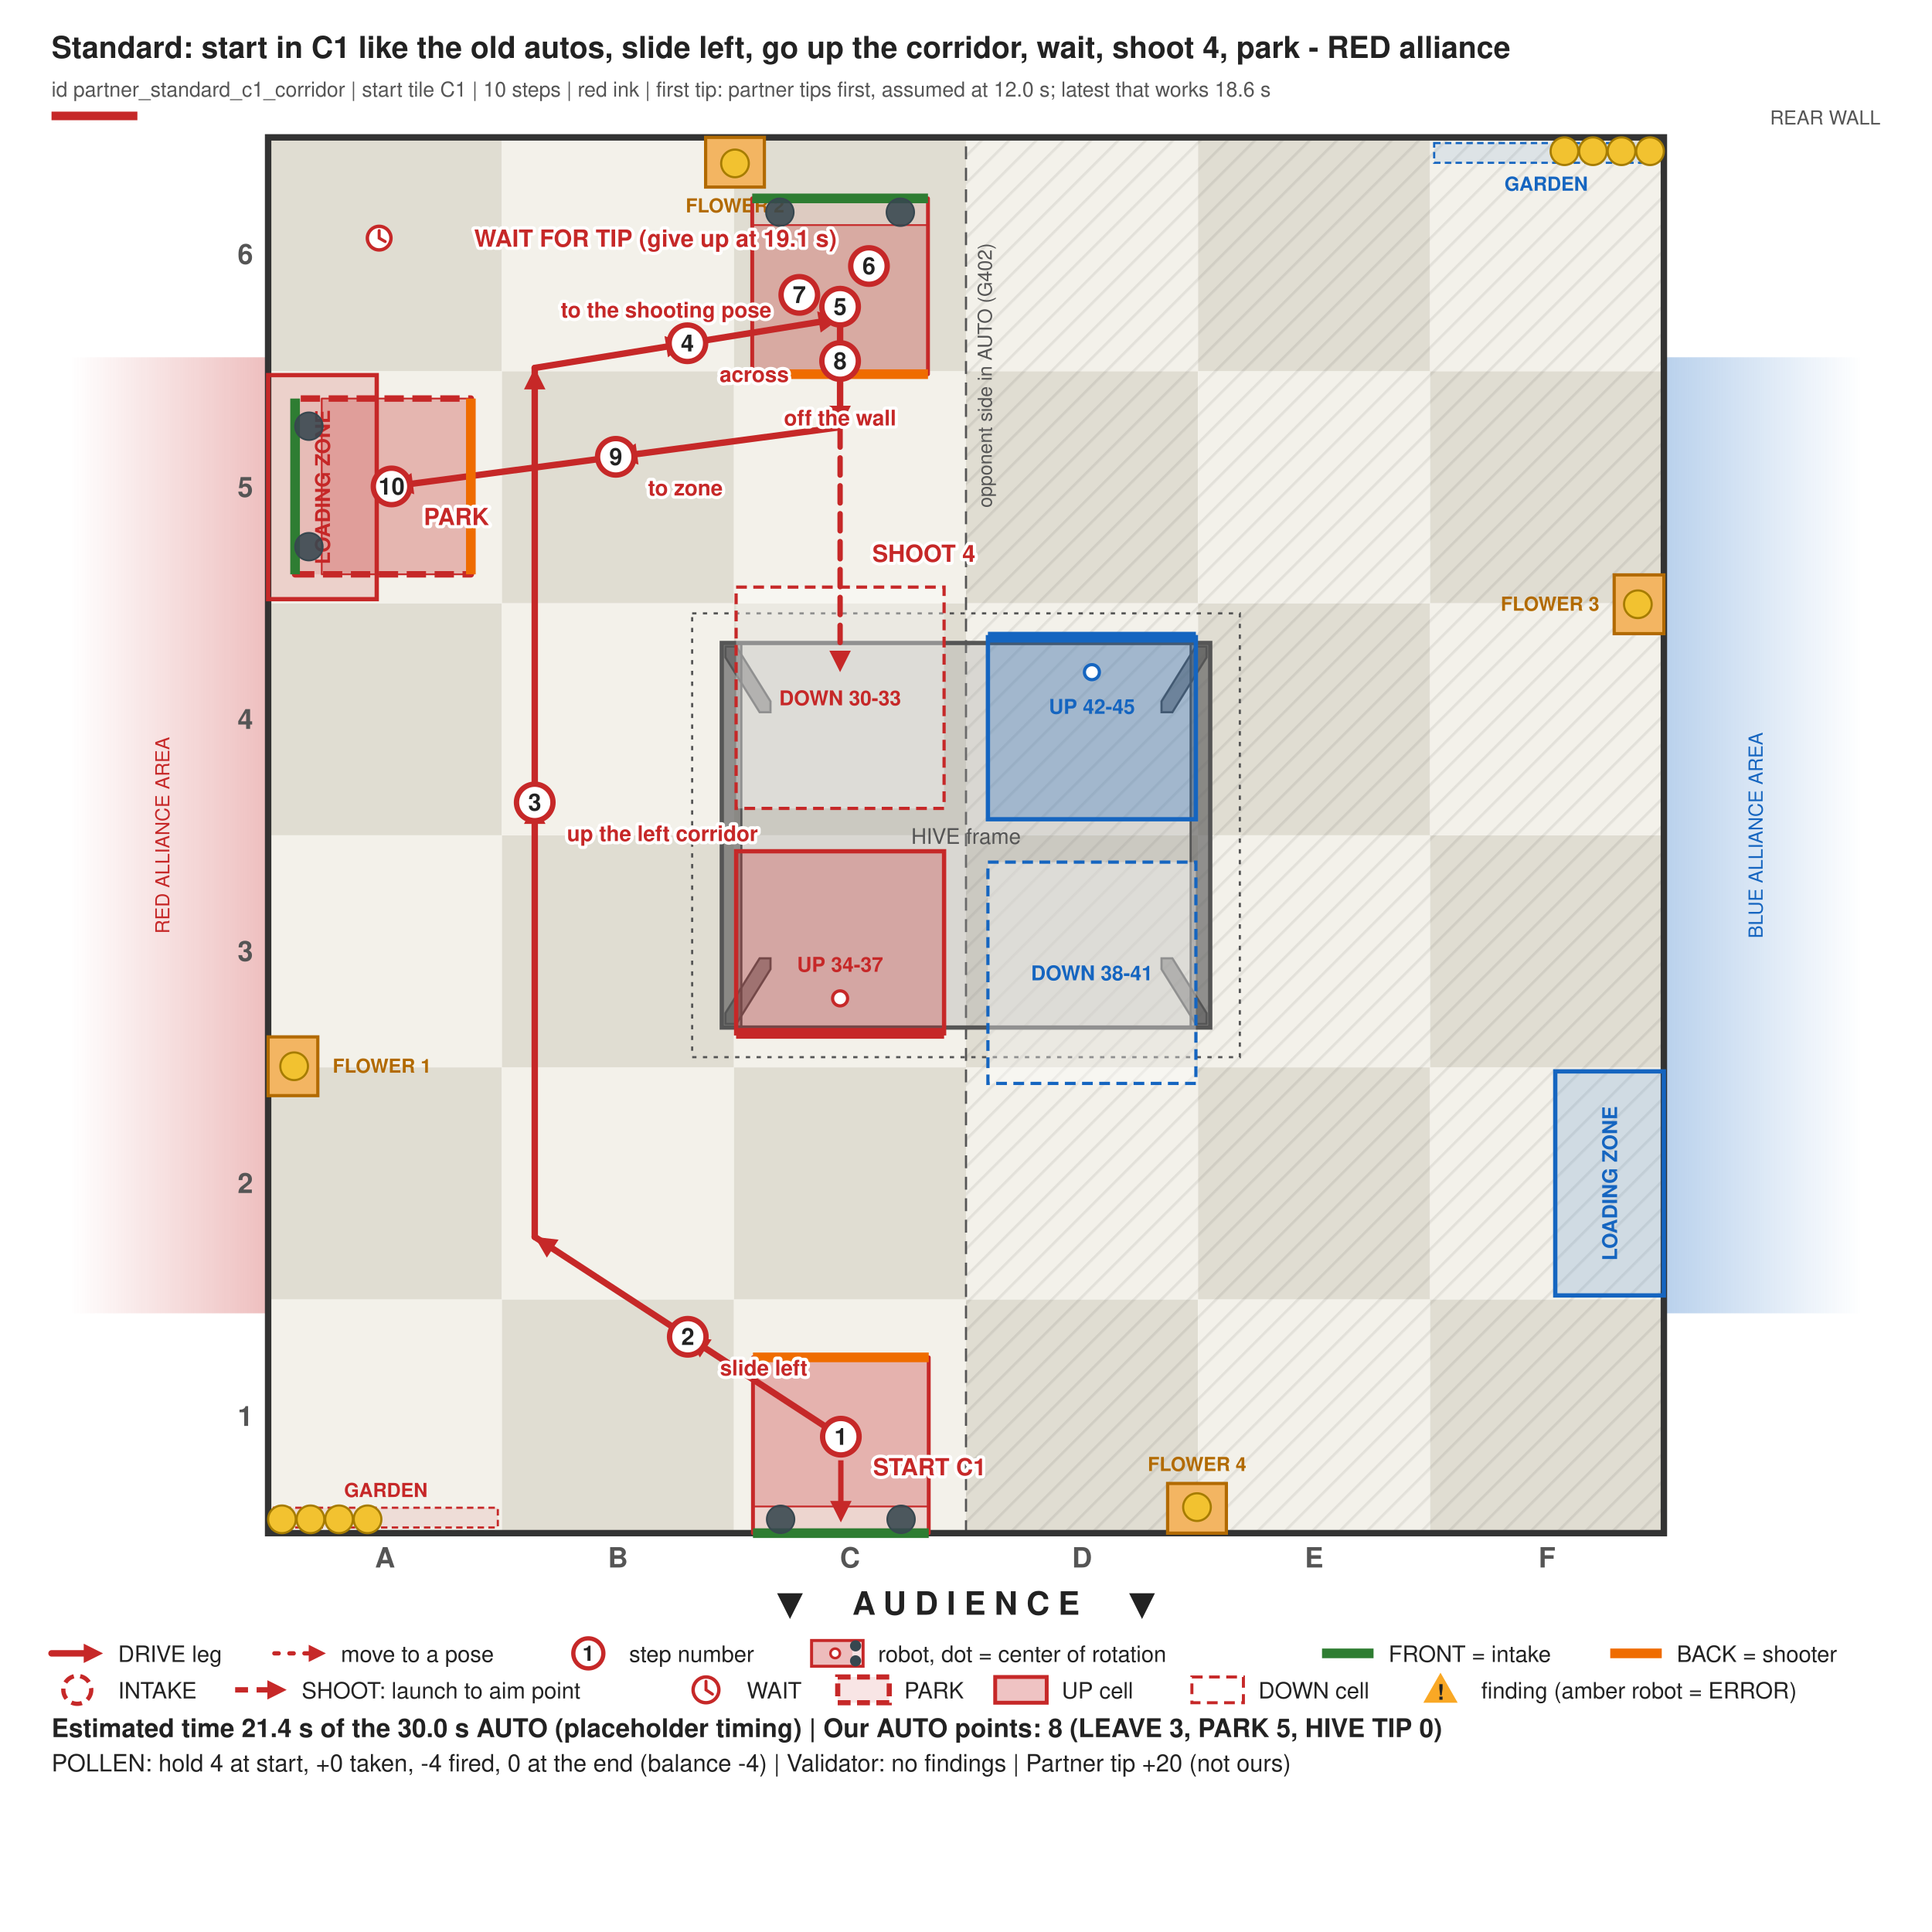
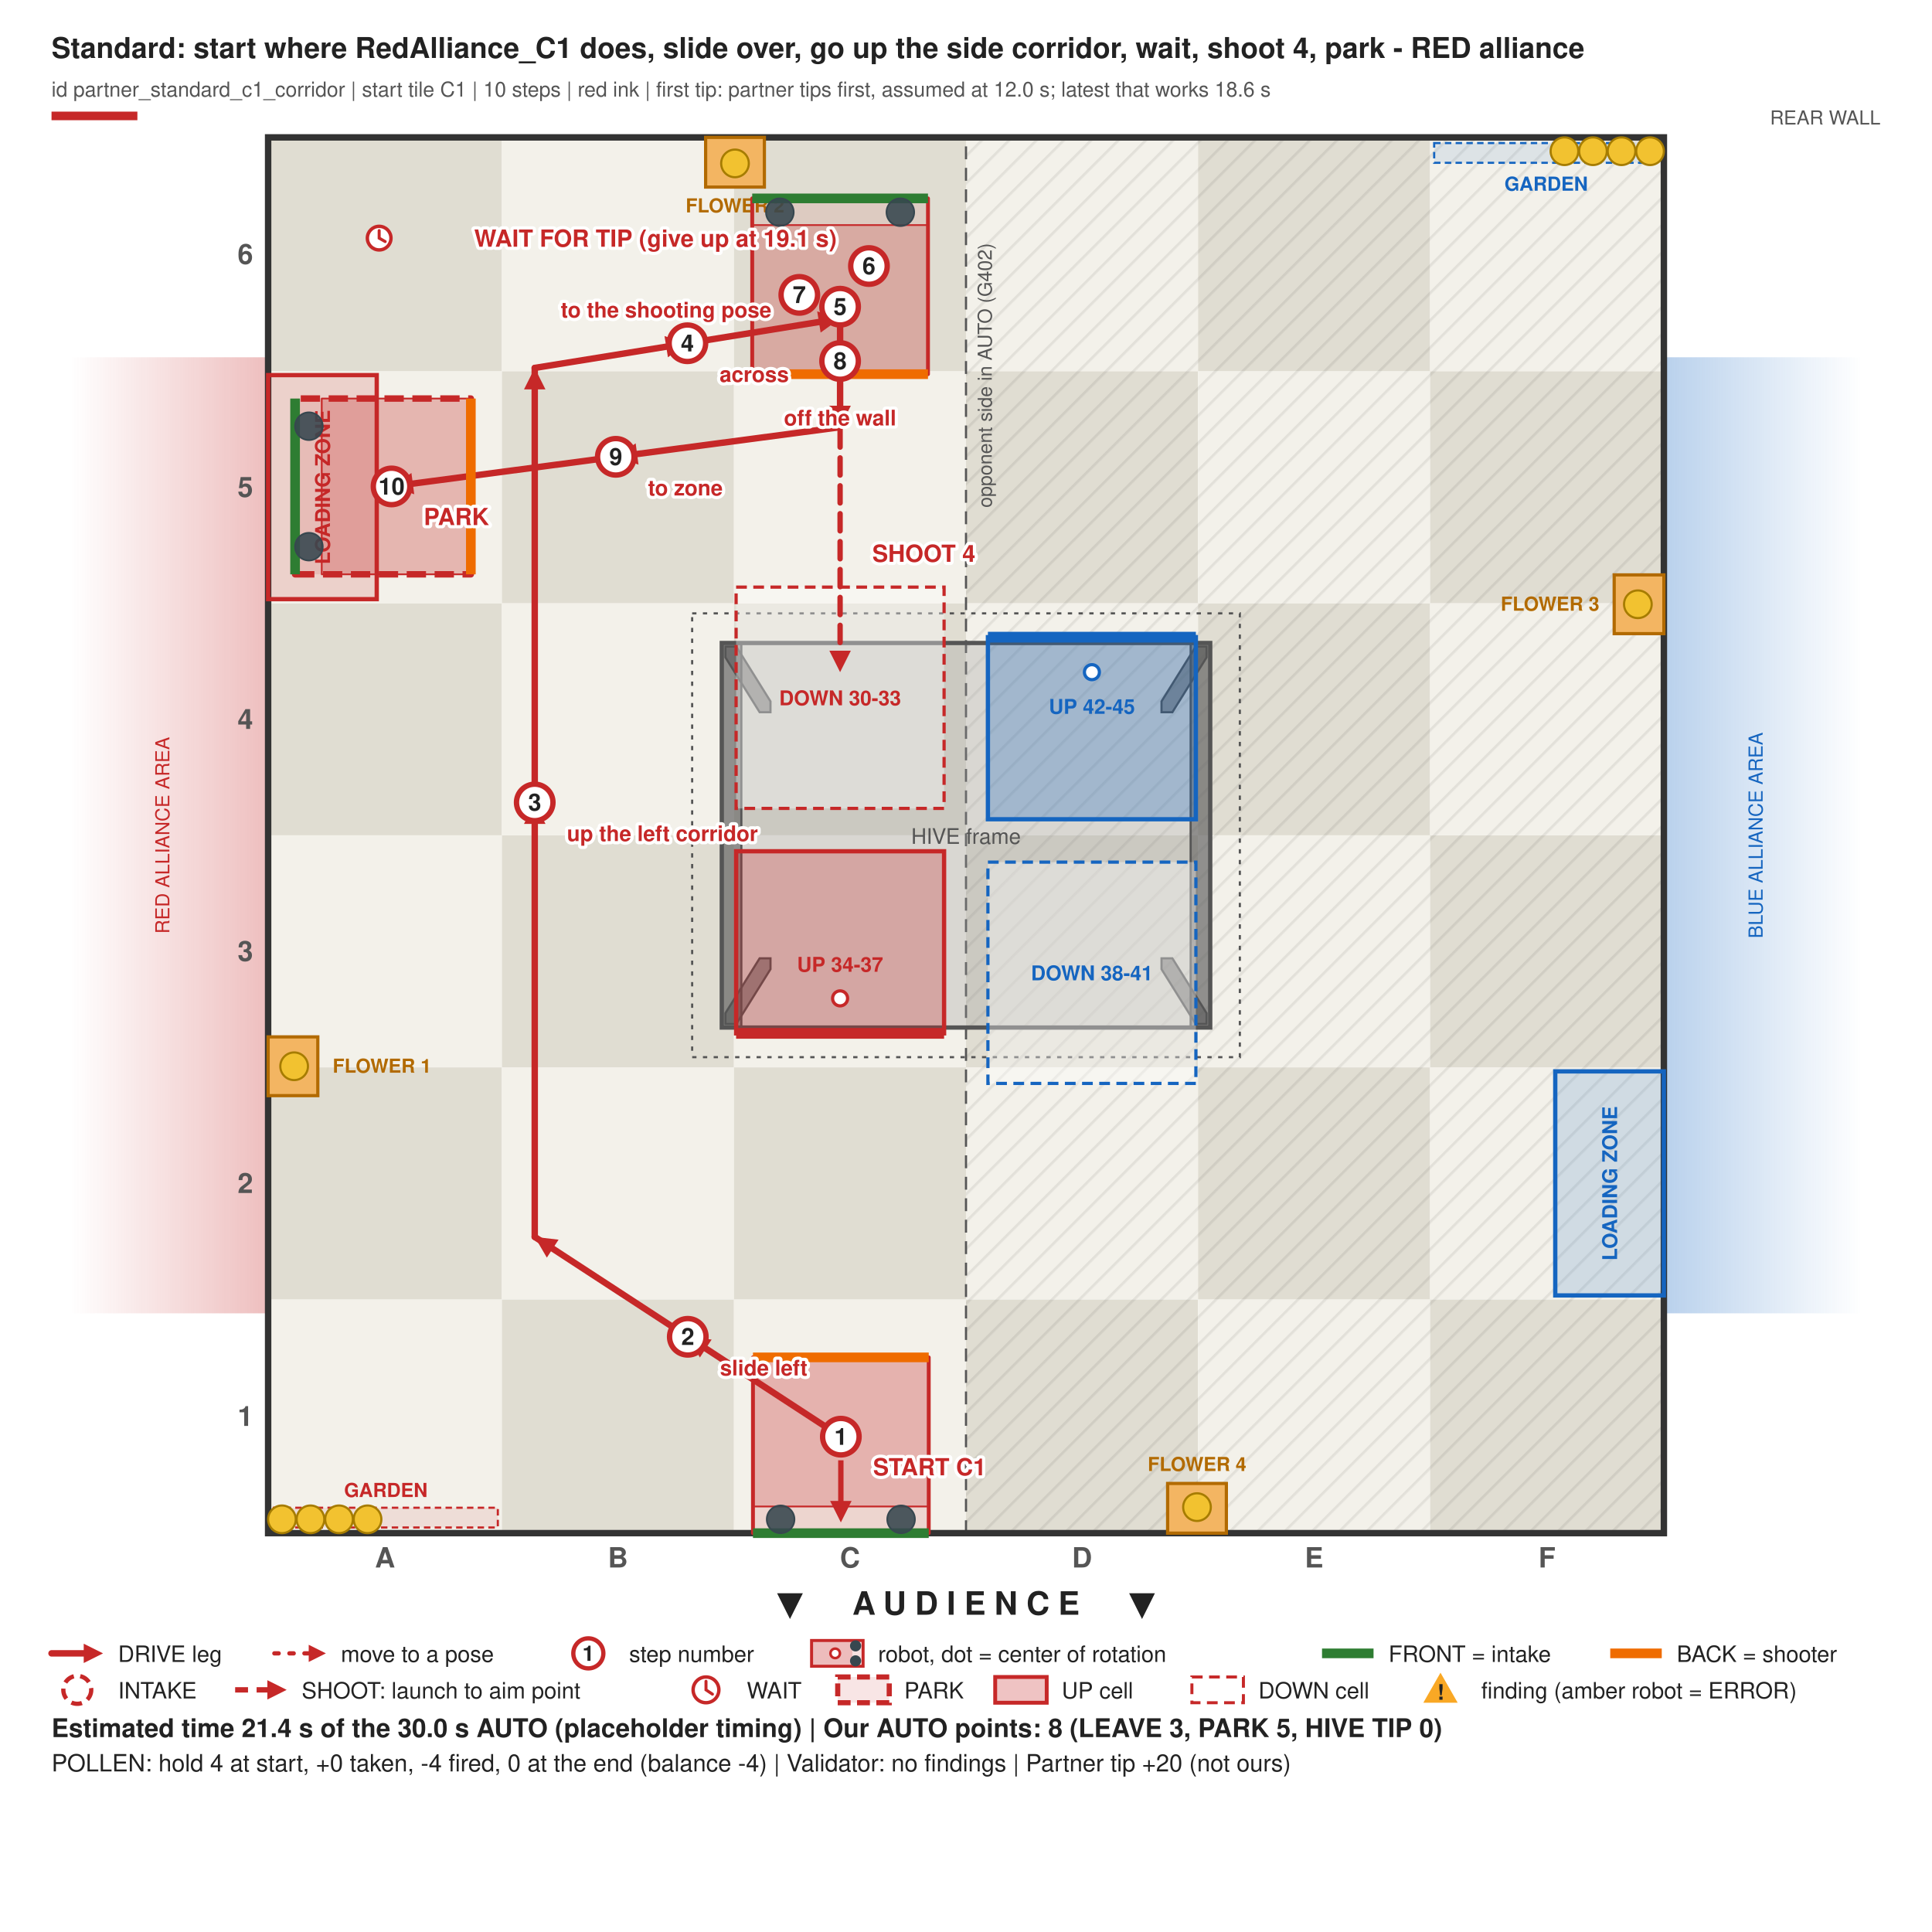
<svg xmlns="http://www.w3.org/2000/svg" viewBox="0 0 900 900" width="900" height="900" role="img" aria-labelledby="svg-title svg-desc" font-family="Helvetica, Arial, sans-serif">
  <defs>
    <linearGradient id="area-red" x1="1" y1="0" x2="0" y2="0">
      <stop offset="0" stop-color="#c62828" stop-opacity="0.30" />
      <stop offset="1" stop-color="#c62828" stop-opacity="0" />
    </linearGradient>
    <linearGradient id="area-blue" x1="0" y1="0" x2="1" y2="0">
      <stop offset="0" stop-color="#1565c0" stop-opacity="0.30" />
      <stop offset="1" stop-color="#1565c0" stop-opacity="0" />
    </linearGradient>
    <pattern id="opponent-hatch" width="9" height="9" patternUnits="userSpaceOnUse" patternTransform="rotate(45)">
      <line x1="0" y1="0" x2="0" y2="9" stroke="#000000" stroke-opacity="0.07" stroke-width="2.5" />
    </pattern>
  </defs>
  <rect id="background" x="0" y="0" width="900" height="900" fill="#ffffff" />
-   <text id="title" x="24" y="27" font-size="14.09" font-weight="bold" fill="#222222">Standard: start in C1 like the old autos, slide left, go up the corridor, wait, shoot 4, park - RED alliance</text>
+   <text id="title" x="24" y="27" font-size="13.35" font-weight="bold" fill="#222222">Standard: start where RedAlliance_C1 does, slide over, go up the side corridor, wait, shoot 4, park - RED alliance</text>
  <text id="subtitle" x="24" y="45" font-size="9.6" fill="#555555">id partner_standard_c1_corridor  |  start tile C1  |  10 steps  |  red ink  |  first tip: partner tips first, assumed at 12.0 s; latest that works 18.6 s</text>
  <rect x="24" y="52" width="40" height="4" fill="#c62828" />
  <g id="field">
    <rect class="alliance-area" data-alliance="RED" x="32.9" y="166.43" width="92" height="445.37" fill="url(#area-red)" />
    <rect class="alliance-area" data-alliance="BLUE" x="775.1" y="166.43" width="92" height="445.37" fill="url(#area-blue)" />
    <text x="78.9" y="389.12" font-size="9" fill="#c62828" text-anchor="middle" transform="rotate(-90 78.9 389.12)">RED ALLIANCE AREA</text>
    <text x="821.1" y="389.12" font-size="9" fill="#1565c0" text-anchor="middle" transform="rotate(-90 821.1 389.12)">BLUE ALLIANCE AREA</text>
    <rect class="tile" data-tile="A1" x="124.9" y="605.3" width="108.9" height="108.9" fill="#f3f1ea" />
    <rect class="tile" data-tile="A2" x="124.9" y="497.2" width="108.9" height="108.1" fill="#e0ddd2" />
    <rect class="tile" data-tile="A3" x="124.9" y="389.1" width="108.9" height="108.1" fill="#f3f1ea" />
    <rect class="tile" data-tile="A4" x="124.9" y="281" width="108.9" height="108.1" fill="#e0ddd2" />
    <rect class="tile" data-tile="A5" x="124.9" y="172.9" width="108.9" height="108.1" fill="#f3f1ea" />
    <rect class="tile" data-tile="A6" x="124.9" y="64" width="108.9" height="108.9" fill="#e0ddd2" />
    <rect class="tile" data-tile="B1" x="233.8" y="605.3" width="108.1" height="108.9" fill="#e0ddd2" />
    <rect class="tile" data-tile="B2" x="233.8" y="497.2" width="108.1" height="108.1" fill="#f3f1ea" />
    <rect class="tile" data-tile="B3" x="233.8" y="389.1" width="108.1" height="108.1" fill="#e0ddd2" />
    <rect class="tile" data-tile="B4" x="233.8" y="281" width="108.1" height="108.1" fill="#f3f1ea" />
    <rect class="tile" data-tile="B5" x="233.8" y="172.9" width="108.1" height="108.1" fill="#e0ddd2" />
    <rect class="tile" data-tile="B6" x="233.8" y="64" width="108.1" height="108.9" fill="#f3f1ea" />
    <rect class="tile" data-tile="C1" x="341.9" y="605.3" width="108.1" height="108.9" fill="#f3f1ea" />
    <rect class="tile" data-tile="C2" x="341.9" y="497.2" width="108.1" height="108.1" fill="#e0ddd2" />
    <rect class="tile" data-tile="C3" x="341.9" y="389.1" width="108.1" height="108.1" fill="#f3f1ea" />
    <rect class="tile" data-tile="C4" x="341.9" y="281" width="108.1" height="108.1" fill="#e0ddd2" />
    <rect class="tile" data-tile="C5" x="341.9" y="172.9" width="108.1" height="108.1" fill="#f3f1ea" />
    <rect class="tile" data-tile="C6" x="341.9" y="64" width="108.1" height="108.9" fill="#e0ddd2" />
    <rect class="tile" data-tile="D1" x="450" y="605.3" width="108.1" height="108.9" fill="#e0ddd2" />
    <rect class="tile" data-tile="D2" x="450" y="497.2" width="108.1" height="108.1" fill="#f3f1ea" />
    <rect class="tile" data-tile="D3" x="450" y="389.1" width="108.1" height="108.1" fill="#e0ddd2" />
    <rect class="tile" data-tile="D4" x="450" y="281" width="108.1" height="108.1" fill="#f3f1ea" />
    <rect class="tile" data-tile="D5" x="450" y="172.9" width="108.1" height="108.1" fill="#e0ddd2" />
    <rect class="tile" data-tile="D6" x="450" y="64" width="108.1" height="108.9" fill="#f3f1ea" />
    <rect class="tile" data-tile="E1" x="558.1" y="605.3" width="108.1" height="108.9" fill="#f3f1ea" />
    <rect class="tile" data-tile="E2" x="558.1" y="497.2" width="108.1" height="108.1" fill="#e0ddd2" />
    <rect class="tile" data-tile="E3" x="558.1" y="389.1" width="108.1" height="108.1" fill="#f3f1ea" />
    <rect class="tile" data-tile="E4" x="558.1" y="281" width="108.1" height="108.1" fill="#e0ddd2" />
    <rect class="tile" data-tile="E5" x="558.1" y="172.9" width="108.1" height="108.1" fill="#f3f1ea" />
    <rect class="tile" data-tile="E6" x="558.1" y="64" width="108.1" height="108.9" fill="#e0ddd2" />
    <rect class="tile" data-tile="F1" x="666.2" y="605.3" width="108.9" height="108.9" fill="#e0ddd2" />
    <rect class="tile" data-tile="F2" x="666.2" y="497.2" width="108.9" height="108.1" fill="#f3f1ea" />
    <rect class="tile" data-tile="F3" x="666.2" y="389.1" width="108.9" height="108.1" fill="#e0ddd2" />
    <rect class="tile" data-tile="F4" x="666.2" y="281" width="108.9" height="108.1" fill="#f3f1ea" />
    <rect class="tile" data-tile="F5" x="666.2" y="172.9" width="108.9" height="108.1" fill="#e0ddd2" />
    <rect class="tile" data-tile="F6" x="666.2" y="64" width="108.9" height="108.9" fill="#f3f1ea" />
    <rect id="opponent-side" x="450" y="64" width="325.1" height="650.2" fill="url(#opponent-hatch)" />
    <line id="side-line" x1="450" y1="714.2" x2="450" y2="64" stroke="#555555" stroke-width="1" stroke-dasharray="6 4" />
    <text id="opponent-label" x="462" y="174.86" font-size="9" fill="#555555" text-anchor="middle" transform="rotate(-90 462 174.86)">opponent side in AUTO (G402)</text>
    <text class="tile-label" x="179.35" y="730.2" font-size="13" font-weight="bold" text-anchor="middle" fill="#555555">A</text>
    <text class="tile-label" x="287.85" y="730.2" font-size="13" font-weight="bold" text-anchor="middle" fill="#555555">B</text>
    <text class="tile-label" x="395.95" y="730.2" font-size="13" font-weight="bold" text-anchor="middle" fill="#555555">C</text>
    <text class="tile-label" x="504.05" y="730.2" font-size="13" font-weight="bold" text-anchor="middle" fill="#555555">D</text>
    <text class="tile-label" x="612.15" y="730.2" font-size="13" font-weight="bold" text-anchor="middle" fill="#555555">E</text>
    <text class="tile-label" x="720.65" y="730.2" font-size="13" font-weight="bold" text-anchor="middle" fill="#555555">F</text>
    <text class="tile-label" x="117.9" y="664.25" font-size="13" font-weight="bold" text-anchor="end" fill="#555555">1</text>
    <text class="tile-label" x="117.9" y="555.75" font-size="13" font-weight="bold" text-anchor="end" fill="#555555">2</text>
    <text class="tile-label" x="117.9" y="447.65" font-size="13" font-weight="bold" text-anchor="end" fill="#555555">3</text>
    <text class="tile-label" x="117.9" y="339.55" font-size="13" font-weight="bold" text-anchor="end" fill="#555555">4</text>
    <text class="tile-label" x="117.9" y="231.45" font-size="13" font-weight="bold" text-anchor="end" fill="#555555">5</text>
    <text class="tile-label" x="117.9" y="122.95" font-size="13" font-weight="bold" text-anchor="end" fill="#555555">6</text>
    <rect id="field-border" x="124.9" y="64" width="650.2" height="650.2" fill="none" stroke="#333333" stroke-width="3" />
  </g>
  <g id="structures">
    <rect id="hive-frame" x="336.23" y="299.53" width="227.54" height="179.14" fill="#9a9a9a" fill-opacity="0.30" stroke="#555555" stroke-width="2" />
    <rect id="hive-keepout" x="322.43" y="285.73" width="255.14" height="206.74" fill="none" stroke="#555555" stroke-width="1" stroke-dasharray="2 3" />
    <g id="hive-solid">
      <polygon class="hive-foot" points="336.23,478.67 345.35,478.67 345.35,299.53 336.23,299.53" fill="#555555" fill-opacity="0.55" stroke="#555555" stroke-width="1" />
      <polygon class="hive-foot" points="554.65,478.67 563.77,478.67 563.77,299.53 554.65,299.53" fill="#555555" fill-opacity="0.55" stroke="#555555" stroke-width="1" />
      <polygon class="hive-foot" points="337.94,477.01 343,477.01 358.92,451.48 358.92,446.42 353.86,446.42 337.94,471.95" fill="#555555" fill-opacity="0.55" stroke="#555555" stroke-width="1" />
      <polygon class="hive-foot" points="337.94,306.25 353.86,331.78 358.92,331.78 358.92,326.72 343,301.19 337.94,301.19" fill="#555555" fill-opacity="0.55" stroke="#555555" stroke-width="1" />
      <polygon class="hive-foot" points="541.08,451.48 557,477.01 562.06,477.01 562.06,471.95 546.14,446.42 541.08,446.42" fill="#555555" fill-opacity="0.55" stroke="#555555" stroke-width="1" />
      <polygon class="hive-foot" points="541.08,331.78 546.14,331.78 562.06,306.25 562.06,301.19 557,301.19 541.08,326.72" fill="#555555" fill-opacity="0.55" stroke="#555555" stroke-width="1" />
    </g>
    <text x="450" y="393.1" font-size="10" fill="#555555" text-anchor="middle">HIVE frame</text>
    <g class="hive" data-alliance="RED">
      <g class="cell cell-down" data-alliance="RED" data-side="REAR">
        <rect x="342.91" y="273.5" width="96.88" height="103.09" fill="#ffffff" fill-opacity="0.35" stroke="#c62828" stroke-width="1.5" stroke-dasharray="5 3" />
        <text x="391.35" y="328.55" font-size="9.5" font-weight="bold" fill="#c62828" text-anchor="middle">DOWN 30-33</text>
      </g>
      <g class="cell cell-up" data-alliance="RED" data-side="AUDIENCE">
        <rect x="342.91" y="396.55" width="96.88" height="84.82" fill="#c62828" fill-opacity="0.28" stroke="#c62828" stroke-width="2" />
        <line class="cell-opening" x1="342.91" y1="481.38" x2="439.79" y2="481.38" stroke="#c62828" stroke-width="5" />
        <circle class="aim-point" cx="391.35" cy="465.08" r="3.5" fill="#ffffff" stroke="#c62828" stroke-width="1.5" />
        <text x="391.35" y="452.68" font-size="9.5" font-weight="bold" fill="#c62828" text-anchor="middle">UP 34-37</text>
      </g>
    </g>
    <g class="hive" data-alliance="BLUE">
      <g class="cell cell-down" data-alliance="BLUE" data-side="AUDIENCE">
        <rect x="460.21" y="401.61" width="96.88" height="103.09" fill="#ffffff" fill-opacity="0.35" stroke="#1565c0" stroke-width="1.5" stroke-dasharray="5 3" />
        <text x="508.65" y="456.66" font-size="9.5" font-weight="bold" fill="#1565c0" text-anchor="middle">DOWN 38-41</text>
      </g>
      <g class="cell cell-up" data-alliance="BLUE" data-side="REAR">
        <rect x="460.21" y="296.82" width="96.88" height="84.82" fill="#1565c0" fill-opacity="0.28" stroke="#1565c0" stroke-width="2" />
        <line class="cell-opening" x1="460.21" y1="296.82" x2="557.09" y2="296.82" stroke="#1565c0" stroke-width="5" />
        <circle class="aim-point" cx="508.65" cy="313.12" r="3.5" fill="#ffffff" stroke="#1565c0" stroke-width="1.5" />
        <text x="508.65" y="332.52" font-size="9.5" font-weight="bold" fill="#1565c0" text-anchor="middle">UP 42-45</text>
      </g>
    </g>
    <g class="flower" data-flower="1">
      <rect x="124.9" y="483.02" width="23.15" height="27.37" fill="#f3b562" stroke="#b26a00" stroke-width="1.5" />
      <circle cx="137.02" cy="496.71" r="6.44" fill="#f2c230" stroke="#a67c00" stroke-width="1" />
      <text x="154.95" y="499.71" font-size="9" fill="#b26a00" font-weight="bold" text-anchor="start">FLOWER 1</text>
    </g>
    <g class="flower" data-flower="2">
      <rect x="328.71" y="64" width="27.37" height="23.15" fill="#f3b562" stroke="#b26a00" stroke-width="1.5" />
      <circle cx="342.39" cy="76.12" r="6.44" fill="#f2c230" stroke="#a67c00" stroke-width="1" />
      <text x="342.39" y="98.95" font-size="9" fill="#b26a00" font-weight="bold" text-anchor="middle">FLOWER 2</text>
    </g>
    <g class="flower" data-flower="3">
      <rect x="751.95" y="267.81" width="23.15" height="27.37" fill="#f3b562" stroke="#b26a00" stroke-width="1.5" />
      <circle cx="762.98" cy="281.49" r="6.44" fill="#f2c230" stroke="#a67c00" stroke-width="1" />
      <text x="745.05" y="284.49" font-size="9" fill="#b26a00" font-weight="bold" text-anchor="end">FLOWER 3</text>
    </g>
    <g class="flower" data-flower="4">
      <rect x="543.92" y="691.05" width="27.37" height="23.15" fill="#f3b562" stroke="#b26a00" stroke-width="1.5" />
      <circle cx="557.61" cy="702.08" r="6.44" fill="#f2c230" stroke="#a67c00" stroke-width="1" />
      <text x="557.61" y="685.25" font-size="9" fill="#b26a00" font-weight="bold" text-anchor="middle">FLOWER 4</text>
    </g>
    <g class="garden" data-alliance="RED">
      <rect x="127.54" y="702.36" width="104.37" height="9.2" fill="#c62828" fill-opacity="0.10" stroke="#c62828" stroke-width="1" stroke-dasharray="3 2" />
      <circle class="pollen" cx="131.34" cy="707.76" r="6.44" fill="#f2c230" stroke="#a67c00" stroke-width="1" />
      <circle class="pollen" cx="144.63" cy="707.76" r="6.44" fill="#f2c230" stroke="#a67c00" stroke-width="1" />
      <circle class="pollen" cx="157.93" cy="707.76" r="6.44" fill="#f2c230" stroke="#a67c00" stroke-width="1" />
      <circle class="pollen" cx="171.22" cy="707.76" r="6.44" fill="#f2c230" stroke="#a67c00" stroke-width="1" />
      <text x="179.73" y="697.36" font-size="9" fill="#c62828" text-anchor="middle" font-weight="bold">GARDEN</text>
    </g>
    <g class="loading-zone" data-alliance="RED">
      <rect x="124.9" y="174.74" width="50.6" height="104.37" fill="#c62828" fill-opacity="0.16" stroke="#c62828" stroke-width="2" />
      <text x="150.2" y="230.43" font-size="9.5" font-weight="bold" fill="#c62828" text-anchor="middle" transform="rotate(-90 150.2 226.93)">LOADING ZONE</text>
    </g>
    <g class="garden" data-alliance="BLUE">
      <rect x="668.09" y="66.64" width="104.37" height="9.2" fill="#1565c0" fill-opacity="0.10" stroke="#1565c0" stroke-width="1" stroke-dasharray="3 2" />
      <circle class="pollen" cx="768.66" cy="70.44" r="6.44" fill="#f2c230" stroke="#a67c00" stroke-width="1" />
      <circle class="pollen" cx="755.37" cy="70.44" r="6.44" fill="#f2c230" stroke="#a67c00" stroke-width="1" />
      <circle class="pollen" cx="742.07" cy="70.44" r="6.44" fill="#f2c230" stroke="#a67c00" stroke-width="1" />
      <circle class="pollen" cx="728.78" cy="70.44" r="6.44" fill="#f2c230" stroke="#a67c00" stroke-width="1" />
      <text x="720.27" y="88.84" font-size="9" fill="#1565c0" text-anchor="middle" font-weight="bold">GARDEN</text>
    </g>
    <g class="loading-zone" data-alliance="BLUE">
      <rect x="724.5" y="499.09" width="50.6" height="104.37" fill="#1565c0" fill-opacity="0.16" stroke="#1565c0" stroke-width="2" />
      <text x="749.8" y="554.77" font-size="9.5" font-weight="bold" fill="#1565c0" text-anchor="middle" transform="rotate(-90 749.8 551.27)">LOADING ZONE</text>
    </g>
    <text id="audience-label" x="450" y="752.2" font-size="15" font-weight="bold" letter-spacing="4" text-anchor="middle" fill="#222222">AUDIENCE</text>
    <polygon class="compass-arrow" points="362,742.2 374,742.2 368,754.2" fill="#222222" />
    <polygon class="compass-arrow" points="526,742.2 538,742.2 532,754.2" fill="#222222" />
    <text x="876" y="58" font-size="9" fill="#555555" text-anchor="end">REAR WALL</text>
  </g>
  <g id="route" data-ink="#c62828" data-alliance="RED" data-route="partner_standard_c1_corridor">
    <g class="drive-leg" data-step="2" data-mode="CONSTANT">
      <path class="leg" d="M 391.7 669.26 L 249.1 576.2" fill="none" stroke="#c62828" stroke-width="3" stroke-linecap="round" stroke-linejoin="round" />
      <polygon class="arrowhead" points="320.4,622.73 331.51,624.01 326.04,632.38" fill="#c62828" />
      <polygon class="arrowhead" points="249.1,576.2 260.21,577.48 254.74,585.85" fill="#c62828" />
    </g>
    <g class="drive-leg" data-step="3" data-mode="CONSTANT">
      <path class="leg" d="M 249.1 576.2 L 249.1 171.4" fill="none" stroke="#c62828" stroke-width="3" stroke-linecap="round" stroke-linejoin="round" />
      <polygon class="arrowhead" points="249.1,373.8 254.1,383.8 244.1,383.8" fill="#c62828" />
      <polygon class="arrowhead" points="249.1,171.4 254.1,181.4 244.1,181.4" fill="#c62828" />
    </g>
    <g class="drive-leg" data-step="4" data-mode="CONSTANT">
      <path class="leg" d="M 249.1 171.4 L 391.35 148.4" fill="none" stroke="#c62828" stroke-width="3" stroke-linecap="round" stroke-linejoin="round" />
      <polygon class="arrowhead" points="320.22,159.9 311.15,166.43 309.55,156.56" fill="#c62828" />
      <polygon class="arrowhead" points="391.35,148.4 382.28,154.93 380.68,145.06" fill="#c62828" />
    </g>
    <g class="drive-leg" data-step="5" data-mode="CONSTANT">
      <path class="leg" d="M 391.35 148.4 L 391.35 137.36" fill="none" stroke="#c62828" stroke-width="3" stroke-linecap="round" stroke-linejoin="round" />
      <polygon class="arrowhead" points="391.35,137.36 396.35,147.36 386.35,147.36" fill="#c62828" />
    </g>
    <g class="drive-leg" data-step="8" data-mode="CONSTANT">
      <path class="leg" d="M 391.35 137.36 L 391.35 199" fill="none" stroke="#c62828" stroke-width="3" stroke-linecap="round" stroke-linejoin="round" />
      <polygon class="arrowhead" points="391.35,199 386.35,189 396.35,189" fill="#c62828" />
    </g>
    <g class="drive-leg" data-step="9" data-mode="LINEAR">
      <path class="leg" d="M 391.35 199 L 182.4 226.6" fill="none" stroke="#c62828" stroke-width="3" stroke-linecap="round" stroke-linejoin="round" />
      <polygon class="arrowhead" points="286.87,212.8 296.13,206.53 297.44,216.45" fill="#c62828" />
      <polygon class="arrowhead" points="182.4,226.6 191.66,220.33 192.97,230.25" fill="#c62828" />
    </g>
    <g id="start-footprint" class="footprint start" data-step="1">
      <polygon class="outline" points="432.64,714.2 432.64,632.32 350.76,632.32 350.76,714.2" fill="#c62828" fill-opacity="0.14" stroke="#c62828" stroke-width="1.8" stroke-linejoin="round" />
      <polygon class="chassis" points="432.64,701.78 432.64,632.32 350.76,632.32 350.76,701.78" fill="#c62828" fill-opacity="0.2" stroke="#c62828" stroke-width="0.8" stroke-linejoin="round" />
      <line class="front-edge" x1="432.64" y1="714.2" x2="350.76" y2="714.2" stroke="#2e7d32" stroke-width="4.5" />
      <line class="back-edge" x1="432.64" y1="632.32" x2="350.76" y2="632.32" stroke="#ef6c00" stroke-width="4.5" />
      <circle class="wheel" data-wheel="LEFT" cx="419.76" cy="707.76" r="6.44" fill="#37474f" fill-opacity="0.88" stroke="#37474f" stroke-width="0.8" />
      <circle class="wheel" data-wheel="RIGHT" cx="363.64" cy="707.76" r="6.44" fill="#37474f" fill-opacity="0.88" stroke="#37474f" stroke-width="0.8" />
      <g class="pose-point" data-x="58" data-y="9.77">
        <circle cx="391.7" cy="669.26" r="3.4" fill="#ffffff" fill-opacity="0.92" stroke="#c62828" stroke-width="1.6" />
        <line x1="388.3" y1="669.26" x2="395.1" y2="669.26" stroke="#c62828" stroke-width="1" />
        <line x1="391.7" y1="665.86" x2="391.7" y2="672.66" stroke="#c62828" stroke-width="1" />
      </g>
      <line class="heading-arrow" x1="391.7" y1="680.26" x2="391.7" y2="701.2" stroke="#c62828" stroke-width="2.5" />
      <polygon class="arrowhead" points="391.7,709.2 386.7,699.2 396.7,699.2" fill="#c62828" />
    </g>
    <g class="shoot-pose" data-step="7" data-nominal="false">
      <polygon class="outline" points="350.41,92.42 350.41,174.3 432.29,174.3 432.29,92.42" fill="#c62828" fill-opacity="0.1" stroke="#c62828" stroke-width="1.8" stroke-linejoin="round" />
      <polygon class="chassis" points="350.41,104.84 350.41,174.3 432.29,174.3 432.29,104.84" fill="#c62828" fill-opacity="0.2" stroke="#c62828" stroke-width="0.8" stroke-linejoin="round" />
      <line class="front-edge" x1="350.41" y1="92.42" x2="432.29" y2="92.42" stroke="#2e7d32" stroke-width="4.5" />
      <line class="back-edge" x1="350.41" y1="174.3" x2="432.29" y2="174.3" stroke="#ef6c00" stroke-width="4.5" />
      <circle class="wheel" data-wheel="LEFT" cx="363.29" cy="98.86" r="6.44" fill="#37474f" fill-opacity="0.88" stroke="#37474f" stroke-width="0.8" />
      <circle class="wheel" data-wheel="RIGHT" cx="419.41" cy="98.86" r="6.44" fill="#37474f" fill-opacity="0.88" stroke="#37474f" stroke-width="0.8" />
      <g class="pose-point" data-x="57.92" data-y="125.4">
        <circle cx="391.35" cy="137.36" r="3.4" fill="#ffffff" fill-opacity="0.92" stroke="#c62828" stroke-width="1.6" />
        <line x1="387.95" y1="137.36" x2="394.75" y2="137.36" stroke="#c62828" stroke-width="1" />
        <line x1="391.35" y1="133.96" x2="391.35" y2="140.76" stroke="#c62828" stroke-width="1" />
      </g>
      <line class="shot" x1="391.35" y1="174.3" x2="391.35" y2="304.12" stroke="#c62828" stroke-width="2.5" stroke-dasharray="8 5" stroke-linecap="round" />
      <polygon class="arrowhead" points="391.35,313.12 386.35,303.12 396.35,303.12" fill="#c62828" />
    </g>
    <g class="park-outline" data-step="10">
      <polygon class="outline" points="137.46,267.54 219.34,267.54 219.34,185.66 137.46,185.66" fill="#c62828" fill-opacity="0.12" stroke="#c62828" stroke-width="3" stroke-dasharray="9 4" stroke-linejoin="round" />
      <polygon class="chassis" points="149.88,267.54 219.34,267.54 219.34,185.66 149.88,185.66" fill="#c62828" fill-opacity="0.2" stroke="#c62828" stroke-width="0.8" stroke-linejoin="round" />
      <line class="front-edge" x1="137.46" y1="267.54" x2="137.46" y2="185.66" stroke="#2e7d32" stroke-width="4.5" />
      <line class="back-edge" x1="219.34" y1="267.54" x2="219.34" y2="185.66" stroke="#ef6c00" stroke-width="4.5" />
      <circle class="wheel" data-wheel="LEFT" cx="143.9" cy="254.66" r="6.44" fill="#37474f" fill-opacity="0.88" stroke="#37474f" stroke-width="0.8" />
      <circle class="wheel" data-wheel="RIGHT" cx="143.9" cy="198.54" r="6.44" fill="#37474f" fill-opacity="0.88" stroke="#37474f" stroke-width="0.8" />
      <g class="pose-point" data-x="12.5" data-y="106">
        <circle cx="182.4" cy="226.6" r="3.4" fill="#ffffff" fill-opacity="0.92" stroke="#c62828" stroke-width="1.6" />
        <line x1="179" y1="226.6" x2="185.8" y2="226.6" stroke="#c62828" stroke-width="1" />
        <line x1="182.4" y1="223.2" x2="182.4" y2="230" stroke="#c62828" stroke-width="1" />
      </g>
    </g>
    <g id="badges">
      <g class="badge" data-step="1" data-kind="START">
        <circle cx="391.7" cy="669.26" r="8.5" fill="#ffffff" stroke="#c62828" stroke-width="2.5" />
        <text x="391.7" y="673.06" font-size="11" font-weight="bold" text-anchor="middle" fill="#222222">1</text>
      </g>
      <g class="badge" data-step="2" data-kind="DRIVE">
        <circle cx="320.4" cy="622.73" r="8.5" fill="#ffffff" stroke="#c62828" stroke-width="2.5" />
        <text x="320.4" y="626.53" font-size="11" font-weight="bold" text-anchor="middle" fill="#222222">2</text>
      </g>
      <g class="badge" data-step="3" data-kind="DRIVE">
        <circle cx="249.1" cy="373.8" r="8.5" fill="#ffffff" stroke="#c62828" stroke-width="2.5" />
        <text x="249.1" y="377.6" font-size="11" font-weight="bold" text-anchor="middle" fill="#222222">3</text>
      </g>
      <g class="badge" data-step="4" data-kind="DRIVE">
        <circle cx="320.22" cy="159.9" r="8.5" fill="#ffffff" stroke="#c62828" stroke-width="2.5" />
        <text x="320.22" y="163.7" font-size="11" font-weight="bold" text-anchor="middle" fill="#222222">4</text>
      </g>
      <g class="badge" data-step="5" data-kind="DRIVE">
        <circle cx="391.35" cy="142.88" r="8.5" fill="#ffffff" stroke="#c62828" stroke-width="2.5" />
        <text x="391.35" y="146.68" font-size="11" font-weight="bold" text-anchor="middle" fill="#222222">5</text>
      </g>
      <g class="badge" data-step="6" data-kind="WAIT_FOR_TIP">
        <circle cx="404.79" cy="123.93" r="8.5" fill="#ffffff" stroke="#c62828" stroke-width="2.5" />
        <text x="404.79" y="127.73" font-size="11" font-weight="bold" text-anchor="middle" fill="#222222">6</text>
      </g>
      <g class="badge" data-step="7" data-kind="SHOOT">
        <circle cx="372.35" cy="137.36" r="8.5" fill="#ffffff" stroke="#c62828" stroke-width="2.5" />
        <text x="372.35" y="141.16" font-size="11" font-weight="bold" text-anchor="middle" fill="#222222">7</text>
      </g>
      <g class="badge" data-step="8" data-kind="DRIVE">
        <circle cx="391.35" cy="168.18" r="8.5" fill="#ffffff" stroke="#c62828" stroke-width="2.5" />
        <text x="391.35" y="171.98" font-size="11" font-weight="bold" text-anchor="middle" fill="#222222">8</text>
      </g>
      <g class="badge" data-step="9" data-kind="DRIVE">
        <circle cx="286.87" cy="212.8" r="8.5" fill="#ffffff" stroke="#c62828" stroke-width="2.5" />
        <text x="286.87" y="216.6" font-size="11" font-weight="bold" text-anchor="middle" fill="#222222">9</text>
      </g>
      <g class="badge" data-step="10" data-kind="PARK">
        <circle cx="182.4" cy="226.6" r="8.5" fill="#ffffff" stroke="#c62828" stroke-width="2.5" />
        <text x="182.4" y="230.4" font-size="11" font-weight="bold" text-anchor="middle" fill="#222222">10</text>
      </g>
    </g>
    <g id="step-labels">
      <text class="step-label" x="406.7" y="687.26" font-size="11" font-weight="bold" fill="#c62828" text-anchor="start" stroke="#ffffff" stroke-width="3" stroke-linejoin="round" paint-order="stroke">START C1</text>
      <text class="step-label" x="335.4" y="640.73" font-size="10" font-weight="bold" fill="#c62828" text-anchor="start" stroke="#ffffff" stroke-width="3" stroke-linejoin="round" paint-order="stroke">slide left</text>
      <text class="step-label" x="264.1" y="391.8" font-size="10" font-weight="bold" fill="#c62828" text-anchor="start" stroke="#ffffff" stroke-width="3" stroke-linejoin="round" paint-order="stroke">up the left corridor</text>
      <text class="step-label" x="335.22" y="177.9" font-size="10" font-weight="bold" fill="#c62828" text-anchor="start" stroke="#ffffff" stroke-width="3" stroke-linejoin="round" paint-order="stroke">across</text>
      <text class="step-label" x="359.35" y="147.88" font-size="10" font-weight="bold" fill="#c62828" text-anchor="end" stroke="#ffffff" stroke-width="3" stroke-linejoin="round" paint-order="stroke">to the shooting pose</text>
      <g class="clock">
        <circle cx="176.63" cy="110.93" r="5.5" fill="#ffffff" stroke="#c62828" stroke-width="1.6" />
        <polyline points="176.63,107.43 176.63,110.93 179.43,112.53" fill="none" stroke="#c62828" stroke-width="1.4" stroke-linecap="round" />
      </g>
      <text class="step-label" x="389.79" y="114.93" font-size="11" font-weight="bold" fill="#c62828" text-anchor="end" stroke="#ffffff" stroke-width="3" stroke-linejoin="round" paint-order="stroke">WAIT FOR TIP (give up at 19.1 s)</text>
      <text class="step-label" x="406.35" y="261.71" font-size="11" font-weight="bold" fill="#c62828" text-anchor="start" stroke="#ffffff" stroke-width="3" stroke-linejoin="round" paint-order="stroke">SHOOT 4</text>
      <text class="step-label" x="391.35" y="198.18" font-size="10" font-weight="bold" fill="#c62828" text-anchor="middle" stroke="#ffffff" stroke-width="3" stroke-linejoin="round" paint-order="stroke">off the wall</text>
      <text class="step-label" x="301.87" y="230.8" font-size="10" font-weight="bold" fill="#c62828" text-anchor="start" stroke="#ffffff" stroke-width="3" stroke-linejoin="round" paint-order="stroke">to zone</text>
      <text class="step-label" x="197.4" y="244.6" font-size="11" font-weight="bold" fill="#c62828" text-anchor="start" stroke="#ffffff" stroke-width="3" stroke-linejoin="round" paint-order="stroke">PARK</text>
    </g>
    <g id="issue-marks">
</g>
  </g>
  <g id="legend">
    <g class="legend-item" data-icon="drive">
      <line x1="24" y1="770.2" x2="40" y2="770.2" stroke="#c62828" stroke-width="3" stroke-linecap="round" />
      <polygon class="arrowhead" points="48,770.2 39,774.7 39,765.7" fill="#c62828" />
      <text x="55" y="774.2" font-size="10.5" fill="#222222">DRIVE leg</text>
    </g>
    <g class="legend-item" data-icon="approach">
      <line x1="127.81" y1="770.2" x2="143.81" y2="770.2" stroke="#c62828" stroke-width="2" stroke-dasharray="2 5" stroke-linecap="round" />
      <polygon class="arrowhead" points="151.81,770.2 143.81,774.2 143.81,766.2" fill="#c62828" />
      <text x="158.81" y="774.2" font-size="10.5" fill="#222222">move to a pose</text>
    </g>
    <g class="legend-item" data-icon="badge">
      <circle cx="274.07" cy="770.2" r="7" fill="#ffffff" stroke="#c62828" stroke-width="2" />
      <text x="274.07" y="773.7" font-size="10" font-weight="bold" text-anchor="middle" fill="#222222">1</text>
      <text x="293.07" y="774.2" font-size="10.5" fill="#222222">step number</text>
    </g>
    <g class="legend-item" data-icon="robot">
      <rect x="378.06" y="764.2" width="24" height="12" fill="#c62828" fill-opacity="0.14" stroke="#c62828" stroke-width="1.4" />
      <rect x="378.06" y="764.2" width="19" height="12" fill="#c62828" fill-opacity="0.2" />
      <circle cx="398.56" cy="766.7" r="2.6" fill="#37474f" />
      <circle cx="398.56" cy="773.7" r="2.6" fill="#37474f" />
      <circle cx="389.06" cy="770.2" r="2.2" fill="#ffffff" stroke="#c62828" stroke-width="1.2" />
      <text x="409.06" y="774.2" font-size="10.5" fill="#222222">robot, dot = center of rotation</text>
    </g>
    <g class="legend-item" data-icon="front">
      <line x1="615.85" y1="770.2" x2="639.85" y2="770.2" stroke="#2e7d32" stroke-width="4.5" />
      <text x="646.85" y="774.2" font-size="10.5" fill="#222222">FRONT = intake</text>
    </g>
    <g class="legend-item" data-icon="back">
      <line x1="750.11" y1="770.2" x2="774.11" y2="770.2" stroke="#ef6c00" stroke-width="4.5" />
      <text x="781.11" y="774.2" font-size="10.5" fill="#222222">BACK = shooter</text>
    </g>
    <g class="legend-item" data-icon="intake">
      <circle cx="36" cy="787.2" r="6.5" fill="none" stroke="#c62828" stroke-width="2" stroke-dasharray="5 3" />
      <text x="55" y="791.2" font-size="10.5" fill="#222222">INTAKE</text>
    </g>
    <g class="legend-item" data-icon="shoot">
      <line x1="109.54" y1="787.2" x2="125.54" y2="787.2" stroke="#c62828" stroke-width="2.5" stroke-dasharray="6 4" />
      <polygon class="arrowhead" points="133.54,787.2 124.54,791.7 124.54,782.7" fill="#c62828" />
      <text x="140.54" y="791.2" font-size="10.5" fill="#222222">SHOOT: launch to aim point</text>
    </g>
    <g class="legend-item" data-icon="wait">
      <circle cx="328.88" cy="787.2" r="6" fill="#ffffff" stroke="#c62828" stroke-width="1.6" />
      <polyline points="328.88,783.2 328.88,787.2 331.88,789.2" fill="none" stroke="#c62828" stroke-width="1.4" stroke-linecap="round" />
      <text x="347.88" y="791.2" font-size="10.5" fill="#222222">WAIT</text>
    </g>
    <g class="legend-item" data-icon="park">
      <rect x="390.24" y="781.2" width="24" height="12" fill="#c62828" fill-opacity="0.12" stroke="#c62828" stroke-width="2.4" stroke-dasharray="6 3" />
      <text x="421.24" y="791.2" font-size="10.5" fill="#222222">PARK</text>
    </g>
    <g class="legend-item" data-icon="up">
      <rect x="463.6" y="781.2" width="24" height="12" fill="#c62828" fill-opacity="0.28" stroke="#c62828" stroke-width="1.8" />
      <text x="494.6" y="791.2" font-size="10.5" fill="#222222">UP cell</text>
    </g>
    <g class="legend-item" data-icon="down">
      <rect x="555.23" y="781.2" width="24" height="12" fill="#ffffff" fill-opacity="0.35" stroke="#c62828" stroke-width="1.4" stroke-dasharray="5 3" />
      <text x="586.23" y="791.2" font-size="10.5" fill="#222222">DOWN cell</text>
    </g>
    <g class="legend-item" data-icon="issue">
      <polygon points="671.04,779.2 679.04,793.2 663.04,793.2" fill="#f9a825" />
      <text x="671.04" y="791.8" font-size="10" font-weight="bold" text-anchor="middle" fill="#222222">!</text>
      <text x="690.04" y="791.2" font-size="10.5" fill="#222222">finding (amber robot = ERROR)</text>
    </g>
  </g>
  <g id="footer">
    <text id="footer-metrics" x="24" y="809.2" font-size="12" font-weight="bold" fill="#222222">Estimated time 21.4 s of the 30.0 s AUTO (placeholder timing)   |   Our AUTO points: 8  (LEAVE 3, PARK 5, HIVE TIP 0)</text>
    <text id="footer-pollen" x="24" y="825.2" font-size="11.1" fill="#222222">POLLEN: hold 4 at start, +0 taken, -4 fired, 0 at the end (balance -4)   |   Validator: no findings   |   Partner tip +20 (not ours)</text>
  </g>
</svg>
